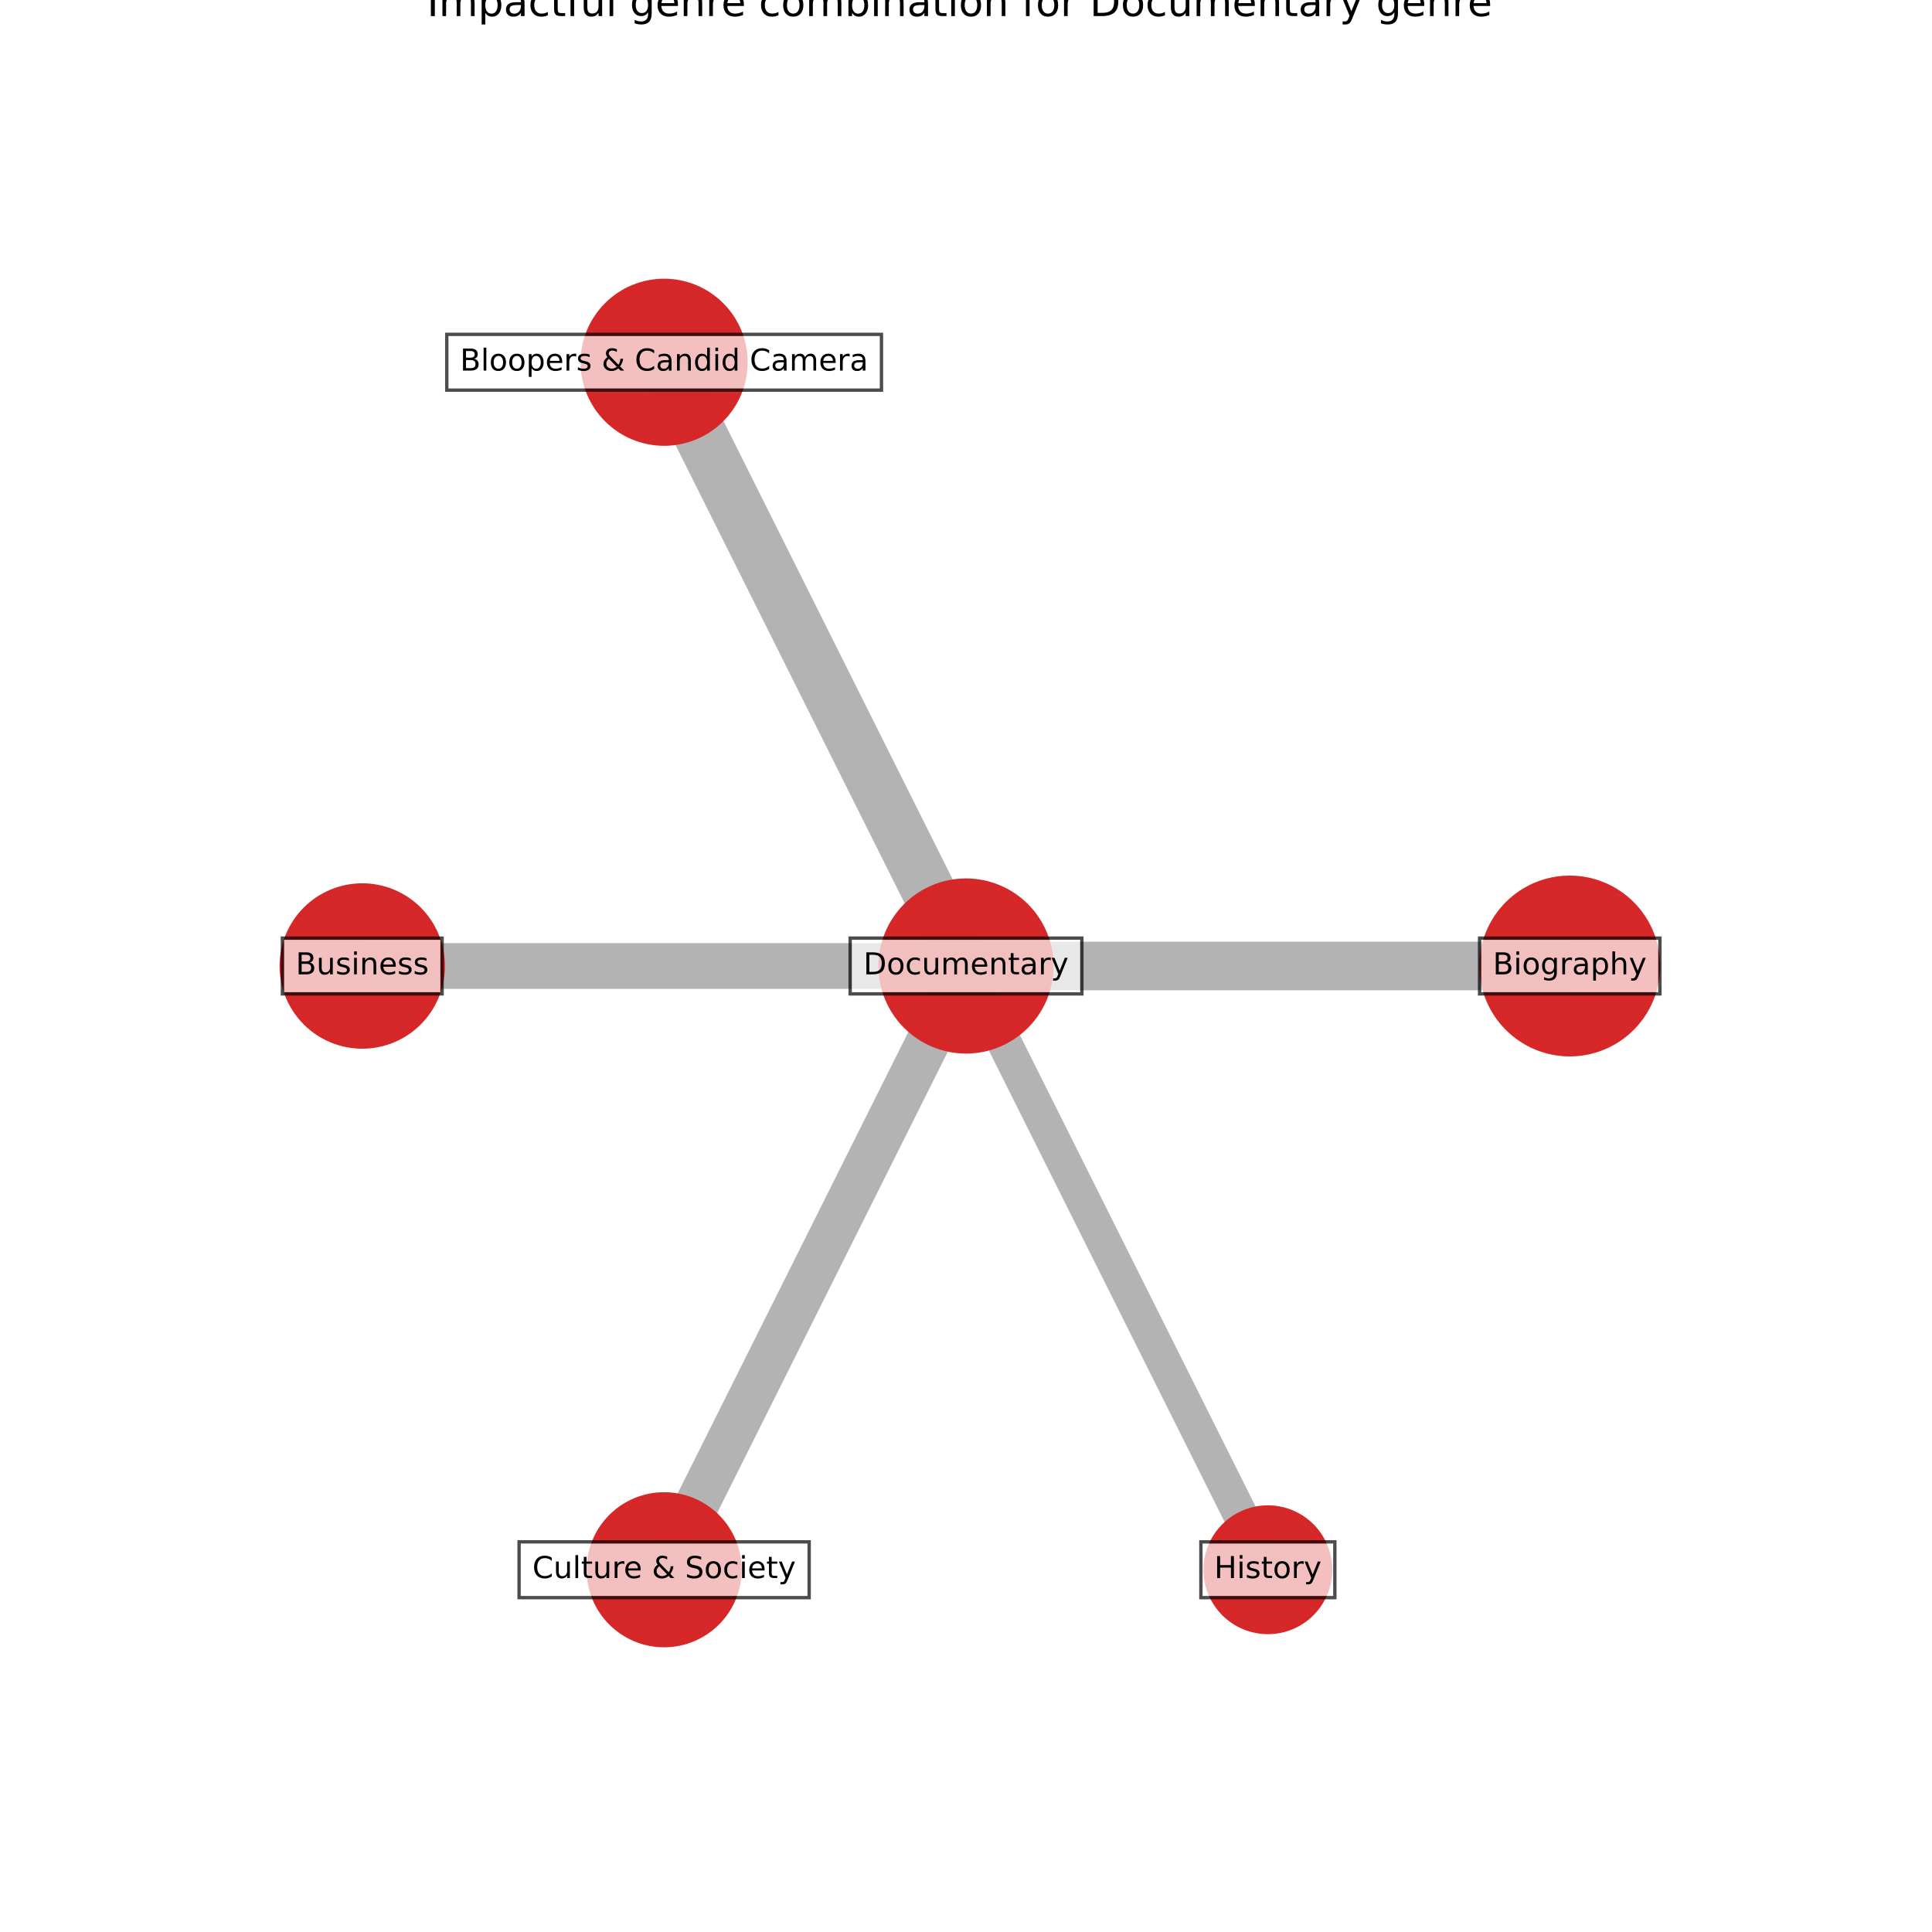
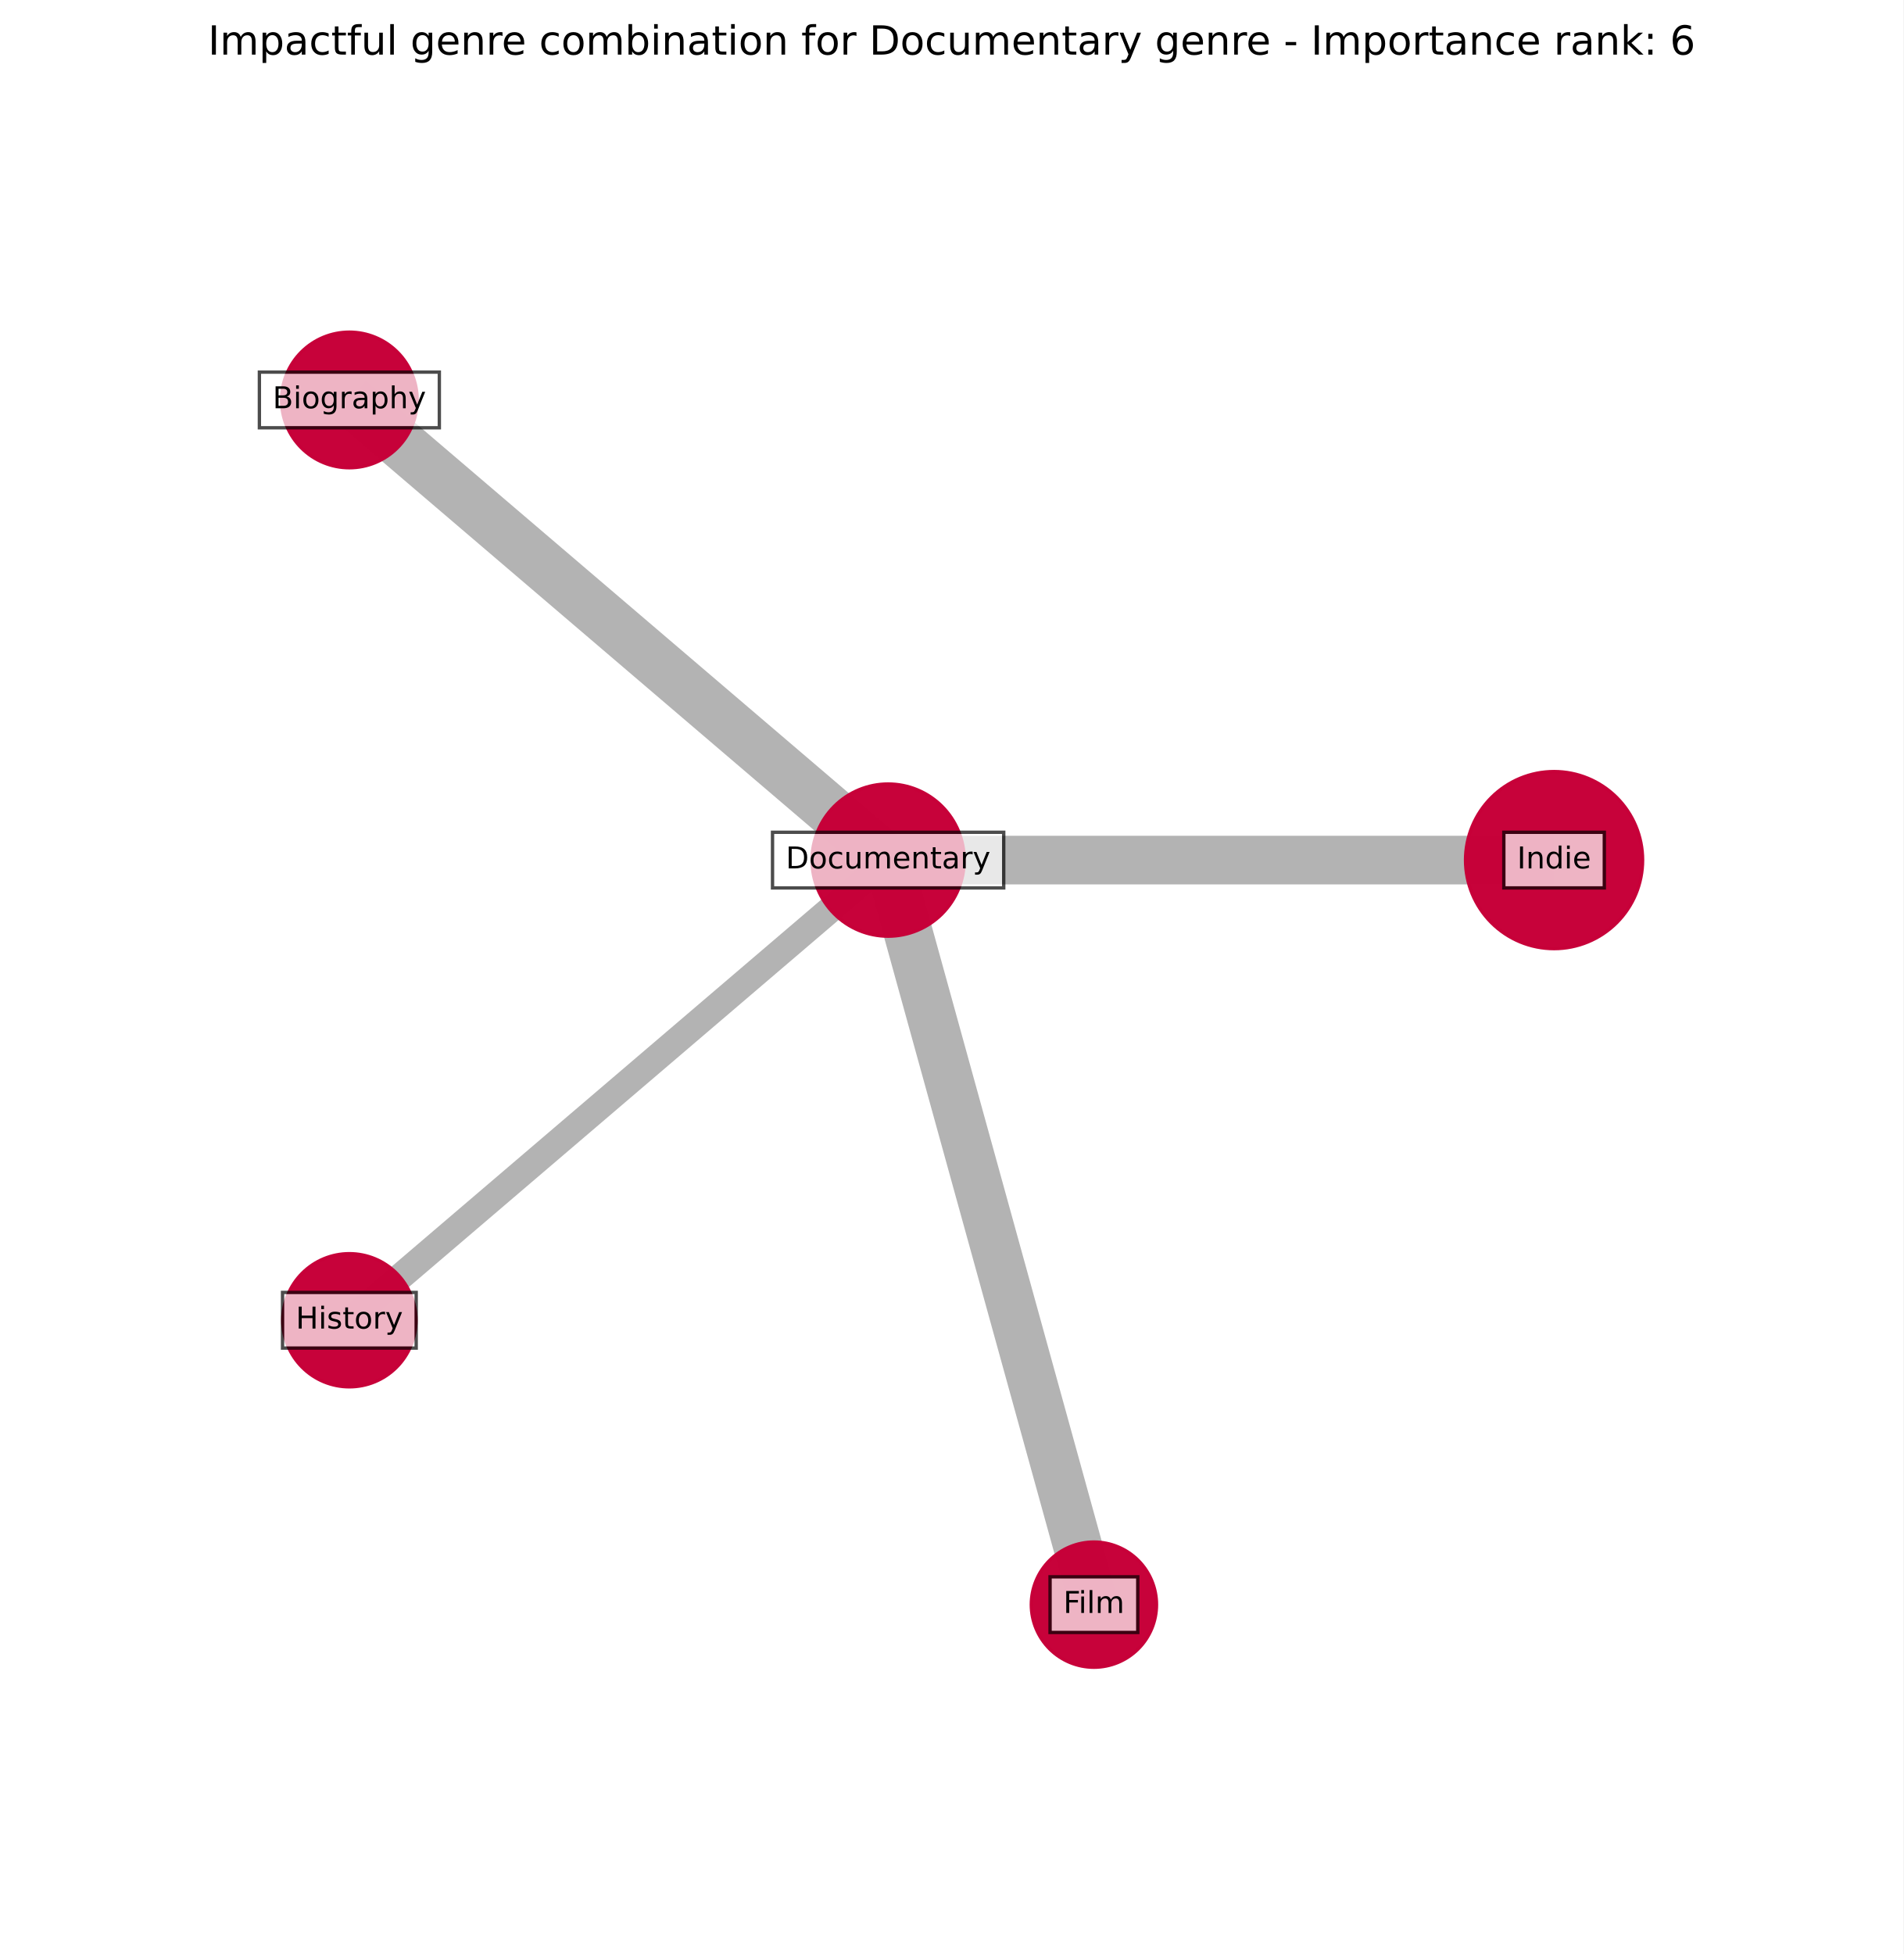
- <svg xmlns="http://www.w3.org/2000/svg" xmlns:xlink="http://www.w3.org/1999/xlink" width="576pt" height="576pt" viewBox="0 0 576 576" version="1.1">
+ <svg xmlns="http://www.w3.org/2000/svg" xmlns:xlink="http://www.w3.org/1999/xlink" width="568.8pt" height="583.918pt" viewBox="0 0 568.8 583.918" version="1.1">
  <defs>
    <style type="text/css">*{stroke-linejoin: round; stroke-linecap: butt}</style>
  </defs>
  <g id="figure_1">
    <g id="patch_1">
-       <path d="M 0 576  L 576 576  L 576 0  L 0 0  z " style="fill: #ffffff" />
+       <path d="M 0 583.918  L 568.8 583.918  L 568.8 0  L 0 0  z " style="fill: #ffffff" />
    </g>
    <g id="axes_1">
      <g id="LineCollection_1">
-         <path d="M 468 288  L 288 288  " clip-path="url(#pc265efd1d0)" style="fill: none; stroke: #000000; stroke-opacity: 0.3; stroke-width: 14.493" />
-         <path d="M 288 288  L 378 468  " clip-path="url(#pc265efd1d0)" style="fill: none; stroke: #000000; stroke-opacity: 0.3; stroke-width: 10.33" />
-         <path d="M 288 288  L 198 108  " clip-path="url(#pc265efd1d0)" style="fill: none; stroke: #000000; stroke-opacity: 0.3; stroke-width: 16" />
-         <path d="M 288 288  L 108 288  " clip-path="url(#pc265efd1d0)" style="fill: none; stroke: #000000; stroke-opacity: 0.3; stroke-width: 13.647" />
-         <path d="M 288 288  L 198 468  " clip-path="url(#pc265efd1d0)" style="fill: none; stroke: #000000; stroke-opacity: 0.3; stroke-width: 13.161" />
+         <path d="M 464.4 257.026  L 265.397 257.026  " clip-path="url(#p0072bce87b)" style="fill: none; stroke: #000000; stroke-opacity: 0.3; stroke-width: 14.541" />
+         <path d="M 265.397 257.026  L 104.4 119.518  " clip-path="url(#p0072bce87b)" style="fill: none; stroke: #000000; stroke-opacity: 0.3; stroke-width: 15.167" />
+         <path d="M 265.397 257.026  L 104.4 394.534  " clip-path="url(#p0072bce87b)" style="fill: none; stroke: #000000; stroke-opacity: 0.3; stroke-width: 8" />
+         <path d="M 265.397 257.026  L 326.892 479.518  " clip-path="url(#p0072bce87b)" style="fill: none; stroke: #000000; stroke-opacity: 0.3; stroke-width: 14.611" />
      </g>
      <g id="PathCollection_1">
-         <path d="M 468 314.458  C 475.017 314.458 481.747 311.67 486.708 306.708  C 491.67 301.747 494.458 295.017 494.458 288  C 494.458 280.983 491.67 274.253 486.708 269.292  C 481.747 264.33 475.017 261.542 468 261.542  C 460.983 261.542 454.253 264.33 449.292 269.292  C 444.33 274.253 441.542 280.983 441.542 288  C 441.542 295.017 444.33 301.747 449.292 306.708  C 454.253 311.67 460.983 314.458 468 314.458  z " clip-path="url(#pc265efd1d0)" style="fill: #d62728; fill-opacity: 0.99; stroke: #d62728; stroke-opacity: 0.99" />
-         <path d="M 288 313.608  C 294.791 313.608 301.305 310.909 306.107 306.107  C 310.909 301.305 313.608 294.791 313.608 288  C 313.608 281.209 310.909 274.695 306.107 269.893  C 301.305 265.091 294.791 262.392 288 262.392  C 281.209 262.392 274.695 265.091 269.893 269.893  C 265.091 274.695 262.392 281.209 262.392 288  C 262.392 294.791 265.091 301.305 269.893 306.107  C 274.695 310.909 281.209 313.608 288 313.608  z " clip-path="url(#pc265efd1d0)" style="fill: #d62728; fill-opacity: 0.99; stroke: #d62728; stroke-opacity: 0.99" />
-         <path d="M 198 132.413  C 204.474 132.413 210.685 129.841 215.263 125.263  C 219.841 120.685 222.413 114.474 222.413 108  C 222.413 101.526 219.841 95.315 215.263 90.737  C 210.685 86.159 204.474 83.587 198 83.587  C 191.526 83.587 185.315 86.159 180.737 90.737  C 176.159 95.315 173.587 101.526 173.587 108  C 173.587 114.474 176.159 120.685 180.737 125.263  C 185.315 129.841 191.526 132.413 198 132.413  z " clip-path="url(#pc265efd1d0)" style="fill: #d62728; fill-opacity: 0.99; stroke: #d62728; stroke-opacity: 0.99" />
-         <path d="M 108 312.159  C 114.407 312.159 120.552 309.613 125.083 305.083  C 129.613 300.552 132.159 294.407 132.159 288  C 132.159 281.593 129.613 275.448 125.083 270.917  C 120.552 266.387 114.407 263.841 108 263.841  C 101.593 263.841 95.448 266.387 90.917 270.917  C 86.387 275.448 83.841 281.593 83.841 288  C 83.841 294.407 86.387 300.552 90.917 305.083  C 95.448 309.613 101.593 312.159 108 312.159  z " clip-path="url(#pc265efd1d0)" style="fill: #d62728; fill-opacity: 0.99; stroke: #d62728; stroke-opacity: 0.99" />
-         <path d="M 198 490.622  C 203.999 490.622 209.754 488.238 213.996 483.996  C 218.238 479.754 220.622 473.999 220.622 468  C 220.622 462.001 218.238 456.246 213.996 452.004  C 209.754 447.762 203.999 445.378 198 445.378  C 192.001 445.378 186.246 447.762 182.004 452.004  C 177.762 456.246 175.378 462.001 175.378 468  C 175.378 473.999 177.762 479.754 182.004 483.996  C 186.246 488.238 192.001 490.622 198 490.622  z " clip-path="url(#pc265efd1d0)" style="fill: #d62728; fill-opacity: 0.99; stroke: #d62728; stroke-opacity: 0.99" />
-         <path d="M 378 486.708  C 382.961 486.708 387.72 484.737 391.229 481.229  C 394.737 477.72 396.708 472.961 396.708 468  C 396.708 463.039 394.737 458.28 391.229 454.771  C 387.72 451.263 382.961 449.292 378 449.292  C 373.038 449.292 368.28 451.263 364.771 454.771  C 361.263 458.28 359.292 463.039 359.292 468  C 359.292 472.961 361.263 477.72 364.771 481.229  C 368.28 484.737 373.038 486.708 378 486.708  z " clip-path="url(#pc265efd1d0)" style="fill: #d62728; fill-opacity: 0.99; stroke: #d62728; stroke-opacity: 0.99" />
+         <path d="M 464.4 283.483  C 471.417 283.483 478.147 280.696 483.108 275.734  C 488.07 270.773 490.858 264.043 490.858 257.026  C 490.858 250.009 488.07 243.279 483.108 238.318  C 478.147 233.356 471.417 230.568 464.4 230.568  C 457.383 230.568 450.653 233.356 445.692 238.318  C 440.73 243.279 437.942 250.009 437.942 257.026  C 437.942 264.043 440.73 270.773 445.692 275.734  C 450.653 280.696 457.383 283.483 464.4 283.483  z " clip-path="url(#p0072bce87b)" style="fill: #c70039; fill-opacity: 0.99; stroke: #c70039; stroke-opacity: 0.99" />
+         <path d="M 265.397 279.768  C 271.428 279.768 277.213 277.371 281.478 273.107  C 285.742 268.842 288.139 263.057 288.139 257.026  C 288.139 250.995 285.742 245.21 281.478 240.945  C 277.213 236.68 271.428 234.284 265.397 234.284  C 259.366 234.284 253.581 236.68 249.316 240.945  C 245.051 245.21 242.655 250.995 242.655 257.026  C 242.655 263.057 245.051 268.842 249.316 273.107  C 253.581 277.371 259.366 279.768 265.397 279.768  z " clip-path="url(#p0072bce87b)" style="fill: #c70039; fill-opacity: 0.99; stroke: #c70039; stroke-opacity: 0.99" />
+         <path d="M 104.4 139.781  C 109.774 139.781 114.928 137.646 118.728 133.846  C 122.528 130.046 124.663 124.892 124.663 119.518  C 124.663 114.144 122.528 108.99 118.728 105.19  C 114.928 101.39 109.774 99.255 104.4 99.255  C 99.026 99.255 93.872 101.39 90.072 105.19  C 86.272 108.99 84.137 114.144 84.137 119.518  C 84.137 124.892 86.272 130.046 90.072 133.846  C 93.872 137.646 99.026 139.781 104.4 139.781  z " clip-path="url(#p0072bce87b)" style="fill: #c70039; fill-opacity: 0.99; stroke: #c70039; stroke-opacity: 0.99" />
+         <path d="M 104.4 414.43  C 109.677 414.43 114.738 412.334 118.469 408.603  C 122.2 404.872 124.297 399.81 124.297 394.534  C 124.297 389.257 122.2 384.196 118.469 380.465  C 114.738 376.733 109.677 374.637 104.4 374.637  C 99.123 374.637 94.062 376.733 90.331 380.465  C 86.6 384.196 84.503 389.257 84.503 394.534  C 84.503 399.81 86.6 404.872 90.331 408.603  C 94.062 412.334 99.123 414.43 104.4 414.43  z " clip-path="url(#p0072bce87b)" style="fill: #c70039; fill-opacity: 0.99; stroke: #c70039; stroke-opacity: 0.99" />
+         <path d="M 326.892 498.226  C 331.854 498.226 336.613 496.255 340.121 492.747  C 343.629 489.239 345.601 484.48 345.601 479.518  C 345.601 474.557 343.629 469.798 340.121 466.289  C 336.613 462.781 331.854 460.81 326.892 460.81  C 321.931 460.81 317.172 462.781 313.664 466.289  C 310.155 469.798 308.184 474.557 308.184 479.518  C 308.184 484.48 310.155 489.239 313.664 492.747  C 317.172 496.255 321.931 498.226 326.892 498.226  z " clip-path="url(#p0072bce87b)" style="fill: #c70039; fill-opacity: 0.99; stroke: #c70039; stroke-opacity: 0.99" />
      </g>
      <g id="text_1">
        <g id="patch_2">
-           <path d="M 441.113 296.315  L 494.887 296.315  L 494.887 279.685  L 441.113 279.685  z " clip-path="url(#pc265efd1d0)" style="fill: #ffffff; opacity: 0.7; stroke: #000000; stroke-linejoin: miter" />
-         </g>
-         <g clip-path="url(#pc265efd1d0)">
-           <g transform="translate(445.0725 290.4834)scale(0.09 -0.09)">
-             <defs>
-               <path id="DejaVuSans-42" d="M 1259 2228  L 1259 519  L 2272 519  Q 2781 519 3026 730  Q 3272 941 3272 1375  Q 3272 1813 3026 2020  Q 2781 2228 2272 2228  L 1259 2228  z M 1259 4147  L 1259 2741  L 2194 2741  Q 2656 2741 2882 2914  Q 3109 3088 3109 3444  Q 3109 3797 2882 3972  Q 2656 4147 2194 4147  L 1259 4147  z M 628 4666  L 2241 4666  Q 2963 4666 3353 4366  Q 3744 4066 3744 3513  Q 3744 3084 3544 2831  Q 3344 2578 2956 2516  Q 3422 2416 3680 2098  Q 3938 1781 3938 1306  Q 3938 681 3513 340  Q 3088 0 2303 0  L 628 0  L 628 4666  z " transform="scale(0.015625)" />
+           <path d="M 449.385 265.341  L 479.415 265.341  L 479.415 248.711  L 449.385 248.711  z " clip-path="url(#p0072bce87b)" style="fill: #ffffff; opacity: 0.7; stroke: #000000; stroke-linejoin: miter" />
+         </g>
+         <g clip-path="url(#p0072bce87b)">
+           <g transform="translate(453.3448 259.5093)scale(0.09 -0.09)">
+             <defs>
+               <path id="DejaVuSans-49" d="M 628 4666  L 1259 4666  L 1259 0  L 628 0  L 628 4666  z " transform="scale(0.015625)" />
+               <path id="DejaVuSans-6e" d="M 3513 2113  L 3513 0  L 2938 0  L 2938 2094  Q 2938 2591 2744 2837  Q 2550 3084 2163 3084  Q 1697 3084 1428 2787  Q 1159 2491 1159 1978  L 1159 0  L 581 0  L 581 3500  L 1159 3500  L 1159 2956  Q 1366 3272 1645 3428  Q 1925 3584 2291 3584  Q 2894 3584 3203 3211  Q 3513 2838 3513 2113  z " transform="scale(0.015625)" />
+               <path id="DejaVuSans-64" d="M 2906 2969  L 2906 4863  L 3481 4863  L 3481 0  L 2906 0  L 2906 525  Q 2725 213 2448 61  Q 2172 -91 1784 -91  Q 1150 -91 751 415  Q 353 922 353 1747  Q 353 2572 751 3078  Q 1150 3584 1784 3584  Q 2172 3584 2448 3432  Q 2725 3281 2906 2969  z M 947 1747  Q 947 1113 1208 752  Q 1469 391 1925 391  Q 2381 391 2643 752  Q 2906 1113 2906 1747  Q 2906 2381 2643 2742  Q 2381 3103 1925 3103  Q 1469 3103 1208 2742  Q 947 2381 947 1747  z " transform="scale(0.015625)" />
              <path id="DejaVuSans-69" d="M 603 3500  L 1178 3500  L 1178 0  L 603 0  L 603 3500  z M 603 4863  L 1178 4863  L 1178 4134  L 603 4134  L 603 4863  z " transform="scale(0.015625)" />
-               <path id="DejaVuSans-6f" d="M 1959 3097  Q 1497 3097 1228 2736  Q 959 2375 959 1747  Q 959 1119 1226 758  Q 1494 397 1959 397  Q 2419 397 2687 759  Q 2956 1122 2956 1747  Q 2956 2369 2687 2733  Q 2419 3097 1959 3097  z M 1959 3584  Q 2709 3584 3137 3096  Q 3566 2609 3566 1747  Q 3566 888 3137 398  Q 2709 -91 1959 -91  Q 1206 -91 779 398  Q 353 888 353 1747  Q 353 2609 779 3096  Q 1206 3584 1959 3584  z " transform="scale(0.015625)" />
-               <path id="DejaVuSans-67" d="M 2906 1791  Q 2906 2416 2648 2759  Q 2391 3103 1925 3103  Q 1463 3103 1205 2759  Q 947 2416 947 1791  Q 947 1169 1205 825  Q 1463 481 1925 481  Q 2391 481 2648 825  Q 2906 1169 2906 1791  z M 3481 434  Q 3481 -459 3084 -895  Q 2688 -1331 1869 -1331  Q 1566 -1331 1297 -1286  Q 1028 -1241 775 -1147  L 775 -588  Q 1028 -725 1275 -790  Q 1522 -856 1778 -856  Q 2344 -856 2625 -561  Q 2906 -266 2906 331  L 2906 616  Q 2728 306 2450 153  Q 2172 0 1784 0  Q 1141 0 747 490  Q 353 981 353 1791  Q 353 2603 747 3093  Q 1141 3584 1784 3584  Q 2172 3584 2450 3431  Q 2728 3278 2906 2969  L 2906 3500  L 3481 3500  L 3481 434  z " transform="scale(0.015625)" />
-               <path id="DejaVuSans-72" d="M 2631 2963  Q 2534 3019 2420 3045  Q 2306 3072 2169 3072  Q 1681 3072 1420 2755  Q 1159 2438 1159 1844  L 1159 0  L 581 0  L 581 3500  L 1159 3500  L 1159 2956  Q 1341 3275 1631 3429  Q 1922 3584 2338 3584  Q 2397 3584 2469 3576  Q 2541 3569 2628 3553  L 2631 2963  z " transform="scale(0.015625)" />
-               <path id="DejaVuSans-61" d="M 2194 1759  Q 1497 1759 1228 1600  Q 959 1441 959 1056  Q 959 750 1161 570  Q 1363 391 1709 391  Q 2188 391 2477 730  Q 2766 1069 2766 1631  L 2766 1759  L 2194 1759  z M 3341 1997  L 3341 0  L 2766 0  L 2766 531  Q 2569 213 2275 61  Q 1981 -91 1556 -91  Q 1019 -91 701 211  Q 384 513 384 1019  Q 384 1609 779 1909  Q 1175 2209 1959 2209  L 2766 2209  L 2766 2266  Q 2766 2663 2505 2880  Q 2244 3097 1772 3097  Q 1472 3097 1187 3025  Q 903 2953 641 2809  L 641 3341  Q 956 3463 1253 3523  Q 1550 3584 1831 3584  Q 2591 3584 2966 3190  Q 3341 2797 3341 1997  z " transform="scale(0.015625)" />
-               <path id="DejaVuSans-70" d="M 1159 525  L 1159 -1331  L 581 -1331  L 581 3500  L 1159 3500  L 1159 2969  Q 1341 3281 1617 3432  Q 1894 3584 2278 3584  Q 2916 3584 3314 3078  Q 3713 2572 3713 1747  Q 3713 922 3314 415  Q 2916 -91 2278 -91  Q 1894 -91 1617 61  Q 1341 213 1159 525  z M 3116 1747  Q 3116 2381 2855 2742  Q 2594 3103 2138 3103  Q 1681 3103 1420 2742  Q 1159 2381 1159 1747  Q 1159 1113 1420 752  Q 1681 391 2138 391  Q 2594 391 2855 752  Q 3116 1113 3116 1747  z " transform="scale(0.015625)" />
-               <path id="DejaVuSans-68" d="M 3513 2113  L 3513 0  L 2938 0  L 2938 2094  Q 2938 2591 2744 2837  Q 2550 3084 2163 3084  Q 1697 3084 1428 2787  Q 1159 2491 1159 1978  L 1159 0  L 581 0  L 581 4863  L 1159 4863  L 1159 2956  Q 1366 3272 1645 3428  Q 1925 3584 2291 3584  Q 2894 3584 3203 3211  Q 3513 2838 3513 2113  z " transform="scale(0.015625)" />
-               <path id="DejaVuSans-79" d="M 2059 -325  Q 1816 -950 1584 -1140  Q 1353 -1331 966 -1331  L 506 -1331  L 506 -850  L 844 -850  Q 1081 -850 1212 -737  Q 1344 -625 1503 -206  L 1606 56  L 191 3500  L 800 3500  L 1894 763  L 2988 3500  L 3597 3500  L 2059 -325  z " transform="scale(0.015625)" />
-             </defs>
-             <use xlink:href="#DejaVuSans-42" />
-             <use xlink:href="#DejaVuSans-69" x="68.604" />
-             <use xlink:href="#DejaVuSans-6f" x="96.387" />
-             <use xlink:href="#DejaVuSans-67" x="157.568" />
-             <use xlink:href="#DejaVuSans-72" x="221.045" />
-             <use xlink:href="#DejaVuSans-61" x="262.158" />
-             <use xlink:href="#DejaVuSans-70" x="323.438" />
-             <use xlink:href="#DejaVuSans-68" x="386.914" />
-             <use xlink:href="#DejaVuSans-79" x="450.293" />
+               <path id="DejaVuSans-65" d="M 3597 1894  L 3597 1613  L 953 1613  Q 991 1019 1311 708  Q 1631 397 2203 397  Q 2534 397 2845 478  Q 3156 559 3463 722  L 3463 178  Q 3153 47 2828 -22  Q 2503 -91 2169 -91  Q 1331 -91 842 396  Q 353 884 353 1716  Q 353 2575 817 3079  Q 1281 3584 2069 3584  Q 2775 3584 3186 3129  Q 3597 2675 3597 1894  z M 3022 2063  Q 3016 2534 2758 2815  Q 2500 3097 2075 3097  Q 1594 3097 1305 2825  Q 1016 2553 972 2059  L 3022 2063  z " transform="scale(0.015625)" />
+             </defs>
+             <use xlink:href="#DejaVuSans-49" />
+             <use xlink:href="#DejaVuSans-6e" x="29.492" />
+             <use xlink:href="#DejaVuSans-64" x="92.871" />
+             <use xlink:href="#DejaVuSans-69" x="156.348" />
+             <use xlink:href="#DejaVuSans-65" x="184.131" />
          </g>
        </g>
      </g>
      <g id="text_2">
        <g id="patch_3">
-           <path d="M 253.456 296.315  L 322.544 296.315  L 322.544 279.685  L 253.456 279.685  z " clip-path="url(#pc265efd1d0)" style="fill: #ffffff; opacity: 0.7; stroke: #000000; stroke-linejoin: miter" />
-         </g>
-         <g clip-path="url(#pc265efd1d0)">
-           <g transform="translate(257.4162 290.4834)scale(0.09 -0.09)">
+           <path d="M 230.853 265.341  L 299.941 265.341  L 299.941 248.711  L 230.853 248.711  z " clip-path="url(#p0072bce87b)" style="fill: #ffffff; opacity: 0.7; stroke: #000000; stroke-linejoin: miter" />
+         </g>
+         <g clip-path="url(#p0072bce87b)">
+           <g transform="translate(234.8131 259.5093)scale(0.09 -0.09)">
            <defs>
              <path id="DejaVuSans-44" d="M 1259 4147  L 1259 519  L 2022 519  Q 2988 519 3436 956  Q 3884 1394 3884 2338  Q 3884 3275 3436 3711  Q 2988 4147 2022 4147  L 1259 4147  z M 628 4666  L 1925 4666  Q 3281 4666 3915 4102  Q 4550 3538 4550 2338  Q 4550 1131 3912 565  Q 3275 0 1925 0  L 628 0  L 628 4666  z " transform="scale(0.015625)" />
+               <path id="DejaVuSans-6f" d="M 1959 3097  Q 1497 3097 1228 2736  Q 959 2375 959 1747  Q 959 1119 1226 758  Q 1494 397 1959 397  Q 2419 397 2687 759  Q 2956 1122 2956 1747  Q 2956 2369 2687 2733  Q 2419 3097 1959 3097  z M 1959 3584  Q 2709 3584 3137 3096  Q 3566 2609 3566 1747  Q 3566 888 3137 398  Q 2709 -91 1959 -91  Q 1206 -91 779 398  Q 353 888 353 1747  Q 353 2609 779 3096  Q 1206 3584 1959 3584  z " transform="scale(0.015625)" />
              <path id="DejaVuSans-63" d="M 3122 3366  L 3122 2828  Q 2878 2963 2633 3030  Q 2388 3097 2138 3097  Q 1578 3097 1268 2742  Q 959 2388 959 1747  Q 959 1106 1268 751  Q 1578 397 2138 397  Q 2388 397 2633 464  Q 2878 531 3122 666  L 3122 134  Q 2881 22 2623 -34  Q 2366 -91 2075 -91  Q 1284 -91 818 406  Q 353 903 353 1747  Q 353 2603 823 3093  Q 1294 3584 2113 3584  Q 2378 3584 2631 3529  Q 2884 3475 3122 3366  z " transform="scale(0.015625)" />
              <path id="DejaVuSans-75" d="M 544 1381  L 544 3500  L 1119 3500  L 1119 1403  Q 1119 906 1312 657  Q 1506 409 1894 409  Q 2359 409 2629 706  Q 2900 1003 2900 1516  L 2900 3500  L 3475 3500  L 3475 0  L 2900 0  L 2900 538  Q 2691 219 2414 64  Q 2138 -91 1772 -91  Q 1169 -91 856 284  Q 544 659 544 1381  z M 1991 3584  L 1991 3584  z " transform="scale(0.015625)" />
              <path id="DejaVuSans-6d" d="M 3328 2828  Q 3544 3216 3844 3400  Q 4144 3584 4550 3584  Q 5097 3584 5394 3201  Q 5691 2819 5691 2113  L 5691 0  L 5113 0  L 5113 2094  Q 5113 2597 4934 2840  Q 4756 3084 4391 3084  Q 3944 3084 3684 2787  Q 3425 2491 3425 1978  L 3425 0  L 2847 0  L 2847 2094  Q 2847 2600 2669 2842  Q 2491 3084 2119 3084  Q 1678 3084 1418 2786  Q 1159 2488 1159 1978  L 1159 0  L 581 0  L 581 3500  L 1159 3500  L 1159 2956  Q 1356 3278 1631 3431  Q 1906 3584 2284 3584  Q 2666 3584 2933 3390  Q 3200 3197 3328 2828  z " transform="scale(0.015625)" />
-               <path id="DejaVuSans-65" d="M 3597 1894  L 3597 1613  L 953 1613  Q 991 1019 1311 708  Q 1631 397 2203 397  Q 2534 397 2845 478  Q 3156 559 3463 722  L 3463 178  Q 3153 47 2828 -22  Q 2503 -91 2169 -91  Q 1331 -91 842 396  Q 353 884 353 1716  Q 353 2575 817 3079  Q 1281 3584 2069 3584  Q 2775 3584 3186 3129  Q 3597 2675 3597 1894  z M 3022 2063  Q 3016 2534 2758 2815  Q 2500 3097 2075 3097  Q 1594 3097 1305 2825  Q 1016 2553 972 2059  L 3022 2063  z " transform="scale(0.015625)" />
-               <path id="DejaVuSans-6e" d="M 3513 2113  L 3513 0  L 2938 0  L 2938 2094  Q 2938 2591 2744 2837  Q 2550 3084 2163 3084  Q 1697 3084 1428 2787  Q 1159 2491 1159 1978  L 1159 0  L 581 0  L 581 3500  L 1159 3500  L 1159 2956  Q 1366 3272 1645 3428  Q 1925 3584 2291 3584  Q 2894 3584 3203 3211  Q 3513 2838 3513 2113  z " transform="scale(0.015625)" />
              <path id="DejaVuSans-74" d="M 1172 4494  L 1172 3500  L 2356 3500  L 2356 3053  L 1172 3053  L 1172 1153  Q 1172 725 1289 603  Q 1406 481 1766 481  L 2356 481  L 2356 0  L 1766 0  Q 1100 0 847 248  Q 594 497 594 1153  L 594 3053  L 172 3053  L 172 3500  L 594 3500  L 594 4494  L 1172 4494  z " transform="scale(0.015625)" />
+               <path id="DejaVuSans-61" d="M 2194 1759  Q 1497 1759 1228 1600  Q 959 1441 959 1056  Q 959 750 1161 570  Q 1363 391 1709 391  Q 2188 391 2477 730  Q 2766 1069 2766 1631  L 2766 1759  L 2194 1759  z M 3341 1997  L 3341 0  L 2766 0  L 2766 531  Q 2569 213 2275 61  Q 1981 -91 1556 -91  Q 1019 -91 701 211  Q 384 513 384 1019  Q 384 1609 779 1909  Q 1175 2209 1959 2209  L 2766 2209  L 2766 2266  Q 2766 2663 2505 2880  Q 2244 3097 1772 3097  Q 1472 3097 1187 3025  Q 903 2953 641 2809  L 641 3341  Q 956 3463 1253 3523  Q 1550 3584 1831 3584  Q 2591 3584 2966 3190  Q 3341 2797 3341 1997  z " transform="scale(0.015625)" />
+               <path id="DejaVuSans-72" d="M 2631 2963  Q 2534 3019 2420 3045  Q 2306 3072 2169 3072  Q 1681 3072 1420 2755  Q 1159 2438 1159 1844  L 1159 0  L 581 0  L 581 3500  L 1159 3500  L 1159 2956  Q 1341 3275 1631 3429  Q 1922 3584 2338 3584  Q 2397 3584 2469 3576  Q 2541 3569 2628 3553  L 2631 2963  z " transform="scale(0.015625)" />
+               <path id="DejaVuSans-79" d="M 2059 -325  Q 1816 -950 1584 -1140  Q 1353 -1331 966 -1331  L 506 -1331  L 506 -850  L 844 -850  Q 1081 -850 1212 -737  Q 1344 -625 1503 -206  L 1606 56  L 191 3500  L 800 3500  L 1894 763  L 2988 3500  L 3597 3500  L 2059 -325  z " transform="scale(0.015625)" />
            </defs>
            <use xlink:href="#DejaVuSans-44" />
            <use xlink:href="#DejaVuSans-6f" x="77.002" />
            <use xlink:href="#DejaVuSans-63" x="138.184" />
            <use xlink:href="#DejaVuSans-75" x="193.164" />
            <use xlink:href="#DejaVuSans-6d" x="256.543" />
            <use xlink:href="#DejaVuSans-65" x="353.955" />
            <use xlink:href="#DejaVuSans-6e" x="415.479" />
            <use xlink:href="#DejaVuSans-74" x="478.857" />
            <use xlink:href="#DejaVuSans-61" x="518.066" />
            <use xlink:href="#DejaVuSans-72" x="579.346" />
            <use xlink:href="#DejaVuSans-79" x="620.459" />
          </g>
        </g>
      </g>
      <g id="text_3">
        <g id="patch_4">
-           <path d="M 133.201 116.315  L 262.799 116.315  L 262.799 99.685  L 133.201 99.685  z " clip-path="url(#pc265efd1d0)" style="fill: #ffffff; opacity: 0.7; stroke: #000000; stroke-linejoin: miter" />
-         </g>
-         <g clip-path="url(#pc265efd1d0)">
-           <g transform="translate(137.1607 110.4834)scale(0.09 -0.09)">
-             <defs>
-               <path id="DejaVuSans-6c" d="M 603 4863  L 1178 4863  L 1178 0  L 603 0  L 603 4863  z " transform="scale(0.015625)" />
-               <path id="DejaVuSans-73" d="M 2834 3397  L 2834 2853  Q 2591 2978 2328 3040  Q 2066 3103 1784 3103  Q 1356 3103 1142 2972  Q 928 2841 928 2578  Q 928 2378 1081 2264  Q 1234 2150 1697 2047  L 1894 2003  Q 2506 1872 2764 1633  Q 3022 1394 3022 966  Q 3022 478 2636 193  Q 2250 -91 1575 -91  Q 1294 -91 989 -36  Q 684 19 347 128  L 347 722  Q 666 556 975 473  Q 1284 391 1588 391  Q 1994 391 2212 530  Q 2431 669 2431 922  Q 2431 1156 2273 1281  Q 2116 1406 1581 1522  L 1381 1569  Q 847 1681 609 1914  Q 372 2147 372 2553  Q 372 3047 722 3315  Q 1072 3584 1716 3584  Q 2034 3584 2315 3537  Q 2597 3491 2834 3397  z " transform="scale(0.015625)" />
-               <path id="DejaVuSans-20" transform="scale(0.015625)" />
-               <path id="DejaVuSans-26" d="M 1556 2509  Q 1272 2256 1139 2004  Q 1006 1753 1006 1478  Q 1006 1022 1337 719  Q 1669 416 2169 416  Q 2466 416 2725 514  Q 2984 613 3213 813  L 1556 2509  z M 1997 2859  L 3584 1234  Q 3769 1513 3872 1830  Q 3975 2147 3994 2503  L 4575 2503  Q 4538 2091 4375 1687  Q 4213 1284 3922 891  L 4794 0  L 4006 0  L 3559 459  Q 3234 181 2878 45  Q 2522 -91 2113 -91  Q 1359 -91 881 339  Q 403 769 403 1441  Q 403 1841 612 2192  Q 822 2544 1241 2853  Q 1091 3050 1012 3245  Q 934 3441 934 3628  Q 934 4134 1281 4442  Q 1628 4750 2203 4750  Q 2463 4750 2720 4694  Q 2978 4638 3244 4525  L 3244 3956  Q 2972 4103 2725 4179  Q 2478 4256 2266 4256  Q 1938 4256 1733 4082  Q 1528 3909 1528 3634  Q 1528 3475 1620 3314  Q 1713 3153 1997 2859  z " transform="scale(0.015625)" />
-               <path id="DejaVuSans-43" d="M 4122 4306  L 4122 3641  Q 3803 3938 3442 4084  Q 3081 4231 2675 4231  Q 1875 4231 1450 3742  Q 1025 3253 1025 2328  Q 1025 1406 1450 917  Q 1875 428 2675 428  Q 3081 428 3442 575  Q 3803 722 4122 1019  L 4122 359  Q 3791 134 3420 21  Q 3050 -91 2638 -91  Q 1578 -91 968 557  Q 359 1206 359 2328  Q 359 3453 968 4101  Q 1578 4750 2638 4750  Q 3056 4750 3426 4639  Q 3797 4528 4122 4306  z " transform="scale(0.015625)" />
-               <path id="DejaVuSans-64" d="M 2906 2969  L 2906 4863  L 3481 4863  L 3481 0  L 2906 0  L 2906 525  Q 2725 213 2448 61  Q 2172 -91 1784 -91  Q 1150 -91 751 415  Q 353 922 353 1747  Q 353 2572 751 3078  Q 1150 3584 1784 3584  Q 2172 3584 2448 3432  Q 2725 3281 2906 2969  z M 947 1747  Q 947 1113 1208 752  Q 1469 391 1925 391  Q 2381 391 2643 752  Q 2906 1113 2906 1747  Q 2906 2381 2643 2742  Q 2381 3103 1925 3103  Q 1469 3103 1208 2742  Q 947 2381 947 1747  z " transform="scale(0.015625)" />
+           <path d="M 77.513 127.833  L 131.287 127.833  L 131.287 111.203  L 77.513 111.203  z " clip-path="url(#p0072bce87b)" style="fill: #ffffff; opacity: 0.7; stroke: #000000; stroke-linejoin: miter" />
+         </g>
+         <g clip-path="url(#p0072bce87b)">
+           <g transform="translate(81.4725 122.0016)scale(0.09 -0.09)">
+             <defs>
+               <path id="DejaVuSans-42" d="M 1259 2228  L 1259 519  L 2272 519  Q 2781 519 3026 730  Q 3272 941 3272 1375  Q 3272 1813 3026 2020  Q 2781 2228 2272 2228  L 1259 2228  z M 1259 4147  L 1259 2741  L 2194 2741  Q 2656 2741 2882 2914  Q 3109 3088 3109 3444  Q 3109 3797 2882 3972  Q 2656 4147 2194 4147  L 1259 4147  z M 628 4666  L 2241 4666  Q 2963 4666 3353 4366  Q 3744 4066 3744 3513  Q 3744 3084 3544 2831  Q 3344 2578 2956 2516  Q 3422 2416 3680 2098  Q 3938 1781 3938 1306  Q 3938 681 3513 340  Q 3088 0 2303 0  L 628 0  L 628 4666  z " transform="scale(0.015625)" />
+               <path id="DejaVuSans-67" d="M 2906 1791  Q 2906 2416 2648 2759  Q 2391 3103 1925 3103  Q 1463 3103 1205 2759  Q 947 2416 947 1791  Q 947 1169 1205 825  Q 1463 481 1925 481  Q 2391 481 2648 825  Q 2906 1169 2906 1791  z M 3481 434  Q 3481 -459 3084 -895  Q 2688 -1331 1869 -1331  Q 1566 -1331 1297 -1286  Q 1028 -1241 775 -1147  L 775 -588  Q 1028 -725 1275 -790  Q 1522 -856 1778 -856  Q 2344 -856 2625 -561  Q 2906 -266 2906 331  L 2906 616  Q 2728 306 2450 153  Q 2172 0 1784 0  Q 1141 0 747 490  Q 353 981 353 1791  Q 353 2603 747 3093  Q 1141 3584 1784 3584  Q 2172 3584 2450 3431  Q 2728 3278 2906 2969  L 2906 3500  L 3481 3500  L 3481 434  z " transform="scale(0.015625)" />
+               <path id="DejaVuSans-70" d="M 1159 525  L 1159 -1331  L 581 -1331  L 581 3500  L 1159 3500  L 1159 2969  Q 1341 3281 1617 3432  Q 1894 3584 2278 3584  Q 2916 3584 3314 3078  Q 3713 2572 3713 1747  Q 3713 922 3314 415  Q 2916 -91 2278 -91  Q 1894 -91 1617 61  Q 1341 213 1159 525  z M 3116 1747  Q 3116 2381 2855 2742  Q 2594 3103 2138 3103  Q 1681 3103 1420 2742  Q 1159 2381 1159 1747  Q 1159 1113 1420 752  Q 1681 391 2138 391  Q 2594 391 2855 752  Q 3116 1113 3116 1747  z " transform="scale(0.015625)" />
+               <path id="DejaVuSans-68" d="M 3513 2113  L 3513 0  L 2938 0  L 2938 2094  Q 2938 2591 2744 2837  Q 2550 3084 2163 3084  Q 1697 3084 1428 2787  Q 1159 2491 1159 1978  L 1159 0  L 581 0  L 581 4863  L 1159 4863  L 1159 2956  Q 1366 3272 1645 3428  Q 1925 3584 2291 3584  Q 2894 3584 3203 3211  Q 3513 2838 3513 2113  z " transform="scale(0.015625)" />
            </defs>
            <use xlink:href="#DejaVuSans-42" />
-             <use xlink:href="#DejaVuSans-6c" x="68.604" />
+             <use xlink:href="#DejaVuSans-69" x="68.604" />
            <use xlink:href="#DejaVuSans-6f" x="96.387" />
-             <use xlink:href="#DejaVuSans-6f" x="157.568" />
-             <use xlink:href="#DejaVuSans-70" x="218.75" />
-             <use xlink:href="#DejaVuSans-65" x="282.227" />
-             <use xlink:href="#DejaVuSans-72" x="343.75" />
-             <use xlink:href="#DejaVuSans-73" x="384.863" />
-             <use xlink:href="#DejaVuSans-20" x="436.963" />
-             <use xlink:href="#DejaVuSans-26" x="468.75" />
-             <use xlink:href="#DejaVuSans-20" x="546.729" />
-             <use xlink:href="#DejaVuSans-43" x="578.516" />
-             <use xlink:href="#DejaVuSans-61" x="648.34" />
-             <use xlink:href="#DejaVuSans-6e" x="709.619" />
-             <use xlink:href="#DejaVuSans-64" x="772.998" />
-             <use xlink:href="#DejaVuSans-69" x="836.475" />
-             <use xlink:href="#DejaVuSans-64" x="864.258" />
-             <use xlink:href="#DejaVuSans-20" x="927.734" />
-             <use xlink:href="#DejaVuSans-43" x="959.521" />
-             <use xlink:href="#DejaVuSans-61" x="1029.346" />
-             <use xlink:href="#DejaVuSans-6d" x="1090.625" />
-             <use xlink:href="#DejaVuSans-65" x="1188.037" />
-             <use xlink:href="#DejaVuSans-72" x="1249.561" />
-             <use xlink:href="#DejaVuSans-61" x="1290.674" />
+             <use xlink:href="#DejaVuSans-67" x="157.568" />
+             <use xlink:href="#DejaVuSans-72" x="221.045" />
+             <use xlink:href="#DejaVuSans-61" x="262.158" />
+             <use xlink:href="#DejaVuSans-70" x="323.438" />
+             <use xlink:href="#DejaVuSans-68" x="386.914" />
+             <use xlink:href="#DejaVuSans-79" x="450.293" />
          </g>
        </g>
      </g>
      <g id="text_4">
        <g id="patch_5">
-           <path d="M 84.197 296.315  L 131.803 296.315  L 131.803 279.685  L 84.197 279.685  z " clip-path="url(#pc265efd1d0)" style="fill: #ffffff; opacity: 0.7; stroke: #000000; stroke-linejoin: miter" />
-         </g>
-         <g clip-path="url(#pc265efd1d0)">
-           <g transform="translate(88.15711 290.4834)scale(0.09 -0.09)">
-             <use xlink:href="#DejaVuSans-42" />
-             <use xlink:href="#DejaVuSans-75" x="68.604" />
-             <use xlink:href="#DejaVuSans-73" x="131.982" />
-             <use xlink:href="#DejaVuSans-69" x="184.082" />
-             <use xlink:href="#DejaVuSans-6e" x="211.865" />
-             <use xlink:href="#DejaVuSans-65" x="275.244" />
-             <use xlink:href="#DejaVuSans-73" x="336.768" />
-             <use xlink:href="#DejaVuSans-73" x="388.867" />
-           </g>
-         </g>
-       </g>
-       <g id="text_5">
-         <g id="patch_6">
-           <path d="M 154.761 476.315  L 241.239 476.315  L 241.239 459.685  L 154.761 459.685  z " clip-path="url(#pc265efd1d0)" style="fill: #ffffff; opacity: 0.7; stroke: #000000; stroke-linejoin: miter" />
-         </g>
-         <g clip-path="url(#pc265efd1d0)">
-           <g transform="translate(158.7213 470.4834)scale(0.09 -0.09)">
-             <defs>
-               <path id="DejaVuSans-53" d="M 3425 4513  L 3425 3897  Q 3066 4069 2747 4153  Q 2428 4238 2131 4238  Q 1616 4238 1336 4038  Q 1056 3838 1056 3469  Q 1056 3159 1242 3001  Q 1428 2844 1947 2747  L 2328 2669  Q 3034 2534 3370 2195  Q 3706 1856 3706 1288  Q 3706 609 3251 259  Q 2797 -91 1919 -91  Q 1588 -91 1214 -16  Q 841 59 441 206  L 441 856  Q 825 641 1194 531  Q 1563 422 1919 422  Q 2459 422 2753 634  Q 3047 847 3047 1241  Q 3047 1584 2836 1778  Q 2625 1972 2144 2069  L 1759 2144  Q 1053 2284 737 2584  Q 422 2884 422 3419  Q 422 4038 858 4394  Q 1294 4750 2059 4750  Q 2388 4750 2728 4690  Q 3069 4631 3425 4513  z " transform="scale(0.015625)" />
-             </defs>
-             <use xlink:href="#DejaVuSans-43" />
-             <use xlink:href="#DejaVuSans-75" x="69.824" />
-             <use xlink:href="#DejaVuSans-6c" x="133.203" />
-             <use xlink:href="#DejaVuSans-74" x="160.986" />
-             <use xlink:href="#DejaVuSans-75" x="200.195" />
-             <use xlink:href="#DejaVuSans-72" x="263.574" />
-             <use xlink:href="#DejaVuSans-65" x="302.438" />
-             <use xlink:href="#DejaVuSans-20" x="363.961" />
-             <use xlink:href="#DejaVuSans-26" x="395.748" />
-             <use xlink:href="#DejaVuSans-20" x="473.727" />
-             <use xlink:href="#DejaVuSans-53" x="505.514" />
-             <use xlink:href="#DejaVuSans-6f" x="568.99" />
-             <use xlink:href="#DejaVuSans-63" x="630.172" />
-             <use xlink:href="#DejaVuSans-69" x="685.152" />
-             <use xlink:href="#DejaVuSans-65" x="712.936" />
-             <use xlink:href="#DejaVuSans-74" x="774.459" />
-             <use xlink:href="#DejaVuSans-79" x="813.668" />
-           </g>
-         </g>
-       </g>
-       <g id="text_6">
-         <g id="patch_7">
-           <path d="M 358.031 476.315  L 397.969 476.315  L 397.969 459.685  L 358.031 459.685  z " clip-path="url(#pc265efd1d0)" style="fill: #ffffff; opacity: 0.7; stroke: #000000; stroke-linejoin: miter" />
-         </g>
-         <g clip-path="url(#pc265efd1d0)">
-           <g transform="translate(361.9905 470.4834)scale(0.09 -0.09)">
+           <path d="M 84.431 402.849  L 124.369 402.849  L 124.369 386.219  L 84.431 386.219  z " clip-path="url(#p0072bce87b)" style="fill: #ffffff; opacity: 0.7; stroke: #000000; stroke-linejoin: miter" />
+         </g>
+         <g clip-path="url(#p0072bce87b)">
+           <g transform="translate(88.39056 397.0171)scale(0.09 -0.09)">
            <defs>
              <path id="DejaVuSans-48" d="M 628 4666  L 1259 4666  L 1259 2753  L 3553 2753  L 3553 4666  L 4184 4666  L 4184 0  L 3553 0  L 3553 2222  L 1259 2222  L 1259 0  L 628 0  L 628 4666  z " transform="scale(0.015625)" />
+               <path id="DejaVuSans-73" d="M 2834 3397  L 2834 2853  Q 2591 2978 2328 3040  Q 2066 3103 1784 3103  Q 1356 3103 1142 2972  Q 928 2841 928 2578  Q 928 2378 1081 2264  Q 1234 2150 1697 2047  L 1894 2003  Q 2506 1872 2764 1633  Q 3022 1394 3022 966  Q 3022 478 2636 193  Q 2250 -91 1575 -91  Q 1294 -91 989 -36  Q 684 19 347 128  L 347 722  Q 666 556 975 473  Q 1284 391 1588 391  Q 1994 391 2212 530  Q 2431 669 2431 922  Q 2431 1156 2273 1281  Q 2116 1406 1581 1522  L 1381 1569  Q 847 1681 609 1914  Q 372 2147 372 2553  Q 372 3047 722 3315  Q 1072 3584 1716 3584  Q 2034 3584 2315 3537  Q 2597 3491 2834 3397  z " transform="scale(0.015625)" />
            </defs>
            <use xlink:href="#DejaVuSans-48" />
            <use xlink:href="#DejaVuSans-69" x="75.195" />
            <use xlink:href="#DejaVuSans-73" x="102.979" />
            <use xlink:href="#DejaVuSans-74" x="155.078" />
            <use xlink:href="#DejaVuSans-6f" x="194.287" />
            <use xlink:href="#DejaVuSans-72" x="255.469" />
            <use xlink:href="#DejaVuSans-79" x="296.582" />
          </g>
        </g>
      </g>
-       <g id="text_7">
-         <g transform="translate(127.2806 4.8)scale(0.12 -0.12)">
+       <g id="text_5">
+         <g id="patch_6">
+           <path d="M 313.787 487.833  L 339.998 487.833  L 339.998 471.203  L 313.787 471.203  z " clip-path="url(#p0072bce87b)" style="fill: #ffffff; opacity: 0.7; stroke: #000000; stroke-linejoin: miter" />
+         </g>
+         <g clip-path="url(#p0072bce87b)">
+           <g transform="translate(317.7467 482.0016)scale(0.09 -0.09)">
+             <defs>
+               <path id="DejaVuSans-46" d="M 628 4666  L 3309 4666  L 3309 4134  L 1259 4134  L 1259 2759  L 3109 2759  L 3109 2228  L 1259 2228  L 1259 0  L 628 0  L 628 4666  z " transform="scale(0.015625)" />
+               <path id="DejaVuSans-6c" d="M 603 4863  L 1178 4863  L 1178 0  L 603 0  L 603 4863  z " transform="scale(0.015625)" />
+             </defs>
+             <use xlink:href="#DejaVuSans-46" />
+             <use xlink:href="#DejaVuSans-69" x="50.27" />
+             <use xlink:href="#DejaVuSans-6c" x="78.053" />
+             <use xlink:href="#DejaVuSans-6d" x="105.836" />
+           </g>
+         </g>
+       </g>
+       <g id="text_6">
+         <g transform="translate(62.1525 16.31812)scale(0.12 -0.12)">
          <defs>
-             <path id="DejaVuSans-49" d="M 628 4666  L 1259 4666  L 1259 0  L 628 0  L 628 4666  z " transform="scale(0.015625)" />
            <path id="DejaVuSans-66" d="M 2375 4863  L 2375 4384  L 1825 4384  Q 1516 4384 1395 4259  Q 1275 4134 1275 3809  L 1275 3500  L 2222 3500  L 2222 3053  L 1275 3053  L 1275 0  L 697 0  L 697 3053  L 147 3053  L 147 3500  L 697 3500  L 697 3744  Q 697 4328 969 4595  Q 1241 4863 1831 4863  L 2375 4863  z " transform="scale(0.015625)" />
+             <path id="DejaVuSans-20" transform="scale(0.015625)" />
            <path id="DejaVuSans-62" d="M 3116 1747  Q 3116 2381 2855 2742  Q 2594 3103 2138 3103  Q 1681 3103 1420 2742  Q 1159 2381 1159 1747  Q 1159 1113 1420 752  Q 1681 391 2138 391  Q 2594 391 2855 752  Q 3116 1113 3116 1747  z M 1159 2969  Q 1341 3281 1617 3432  Q 1894 3584 2278 3584  Q 2916 3584 3314 3078  Q 3713 2572 3713 1747  Q 3713 922 3314 415  Q 2916 -91 2278 -91  Q 1894 -91 1617 61  Q 1341 213 1159 525  L 1159 0  L 581 0  L 581 4863  L 1159 4863  L 1159 2969  z " transform="scale(0.015625)" />
+             <path id="DejaVuSans-2d" d="M 313 2009  L 1997 2009  L 1997 1497  L 313 1497  L 313 2009  z " transform="scale(0.015625)" />
+             <path id="DejaVuSans-6b" d="M 581 4863  L 1159 4863  L 1159 1991  L 2875 3500  L 3609 3500  L 1753 1863  L 3688 0  L 2938 0  L 1159 1709  L 1159 0  L 581 0  L 581 4863  z " transform="scale(0.015625)" />
+             <path id="DejaVuSans-3a" d="M 750 794  L 1409 794  L 1409 0  L 750 0  L 750 794  z M 750 3309  L 1409 3309  L 1409 2516  L 750 2516  L 750 3309  z " transform="scale(0.015625)" />
+             <path id="DejaVuSans-36" d="M 2113 2584  Q 1688 2584 1439 2293  Q 1191 2003 1191 1497  Q 1191 994 1439 701  Q 1688 409 2113 409  Q 2538 409 2786 701  Q 3034 994 3034 1497  Q 3034 2003 2786 2293  Q 2538 2584 2113 2584  z M 3366 4563  L 3366 3988  Q 3128 4100 2886 4159  Q 2644 4219 2406 4219  Q 1781 4219 1451 3797  Q 1122 3375 1075 2522  Q 1259 2794 1537 2939  Q 1816 3084 2150 3084  Q 2853 3084 3261 2657  Q 3669 2231 3669 1497  Q 3669 778 3244 343  Q 2819 -91 2113 -91  Q 1303 -91 875 529  Q 447 1150 447 2328  Q 447 3434 972 4092  Q 1497 4750 2381 4750  Q 2619 4750 2861 4703  Q 3103 4656 3366 4563  z " transform="scale(0.015625)" />
          </defs>
          <use xlink:href="#DejaVuSans-49" />
          <use xlink:href="#DejaVuSans-6d" x="29.492" />
          <use xlink:href="#DejaVuSans-70" x="126.904" />
          <use xlink:href="#DejaVuSans-61" x="190.381" />
          <use xlink:href="#DejaVuSans-63" x="251.66" />
          <use xlink:href="#DejaVuSans-74" x="306.641" />
          <use xlink:href="#DejaVuSans-66" x="345.85" />
          <use xlink:href="#DejaVuSans-75" x="381.055" />
          <use xlink:href="#DejaVuSans-6c" x="444.434" />
          <use xlink:href="#DejaVuSans-20" x="472.217" />
          <use xlink:href="#DejaVuSans-67" x="504.004" />
          <use xlink:href="#DejaVuSans-65" x="567.48" />
          <use xlink:href="#DejaVuSans-6e" x="629.004" />
          <use xlink:href="#DejaVuSans-72" x="692.383" />
          <use xlink:href="#DejaVuSans-65" x="731.246" />
          <use xlink:href="#DejaVuSans-20" x="792.77" />
          <use xlink:href="#DejaVuSans-63" x="824.557" />
          <use xlink:href="#DejaVuSans-6f" x="879.537" />
          <use xlink:href="#DejaVuSans-6d" x="940.719" />
          <use xlink:href="#DejaVuSans-62" x="1038.131" />
          <use xlink:href="#DejaVuSans-69" x="1101.607" />
          <use xlink:href="#DejaVuSans-6e" x="1129.391" />
          <use xlink:href="#DejaVuSans-61" x="1192.77" />
          <use xlink:href="#DejaVuSans-74" x="1254.049" />
          <use xlink:href="#DejaVuSans-69" x="1293.258" />
          <use xlink:href="#DejaVuSans-6f" x="1321.041" />
          <use xlink:href="#DejaVuSans-6e" x="1382.223" />
          <use xlink:href="#DejaVuSans-20" x="1445.602" />
          <use xlink:href="#DejaVuSans-66" x="1477.389" />
          <use xlink:href="#DejaVuSans-6f" x="1512.594" />
          <use xlink:href="#DejaVuSans-72" x="1573.775" />
          <use xlink:href="#DejaVuSans-20" x="1614.889" />
          <use xlink:href="#DejaVuSans-44" x="1646.676" />
          <use xlink:href="#DejaVuSans-6f" x="1723.678" />
          <use xlink:href="#DejaVuSans-63" x="1784.859" />
          <use xlink:href="#DejaVuSans-75" x="1839.84" />
          <use xlink:href="#DejaVuSans-6d" x="1903.219" />
          <use xlink:href="#DejaVuSans-65" x="2000.631" />
          <use xlink:href="#DejaVuSans-6e" x="2062.154" />
          <use xlink:href="#DejaVuSans-74" x="2125.533" />
          <use xlink:href="#DejaVuSans-61" x="2164.742" />
          <use xlink:href="#DejaVuSans-72" x="2226.021" />
          <use xlink:href="#DejaVuSans-79" x="2267.135" />
          <use xlink:href="#DejaVuSans-20" x="2326.314" />
          <use xlink:href="#DejaVuSans-67" x="2358.102" />
          <use xlink:href="#DejaVuSans-65" x="2421.578" />
          <use xlink:href="#DejaVuSans-6e" x="2483.102" />
          <use xlink:href="#DejaVuSans-72" x="2546.48" />
          <use xlink:href="#DejaVuSans-65" x="2585.344" />
          <use xlink:href="#DejaVuSans-20" x="2646.867" />
+           <use xlink:href="#DejaVuSans-2d" x="2678.654" />
+           <use xlink:href="#DejaVuSans-20" x="2714.738" />
+           <use xlink:href="#DejaVuSans-49" x="2746.525" />
+           <use xlink:href="#DejaVuSans-6d" x="2776.018" />
+           <use xlink:href="#DejaVuSans-70" x="2873.43" />
+           <use xlink:href="#DejaVuSans-6f" x="2936.906" />
+           <use xlink:href="#DejaVuSans-72" x="2998.088" />
+           <use xlink:href="#DejaVuSans-74" x="3039.201" />
+           <use xlink:href="#DejaVuSans-61" x="3078.41" />
+           <use xlink:href="#DejaVuSans-6e" x="3139.689" />
+           <use xlink:href="#DejaVuSans-63" x="3203.068" />
+           <use xlink:href="#DejaVuSans-65" x="3258.049" />
+           <use xlink:href="#DejaVuSans-20" x="3319.572" />
+           <use xlink:href="#DejaVuSans-72" x="3351.359" />
+           <use xlink:href="#DejaVuSans-61" x="3392.473" />
+           <use xlink:href="#DejaVuSans-6e" x="3453.752" />
+           <use xlink:href="#DejaVuSans-6b" x="3517.131" />
+           <use xlink:href="#DejaVuSans-3a" x="3575.041" />
+           <use xlink:href="#DejaVuSans-20" x="3608.732" />
+           <use xlink:href="#DejaVuSans-36" x="3640.52" />
        </g>
      </g>
    </g>
  </g>
  <defs>
-     <clipPath id="pc265efd1d0">
-       <rect x="10.8" y="10.8" width="554.4" height="554.4" />
+     <clipPath id="p0072bce87b">
+       <rect x="7.2" y="22.318" width="554.4" height="554.4" />
    </clipPath>
  </defs>
</svg>
